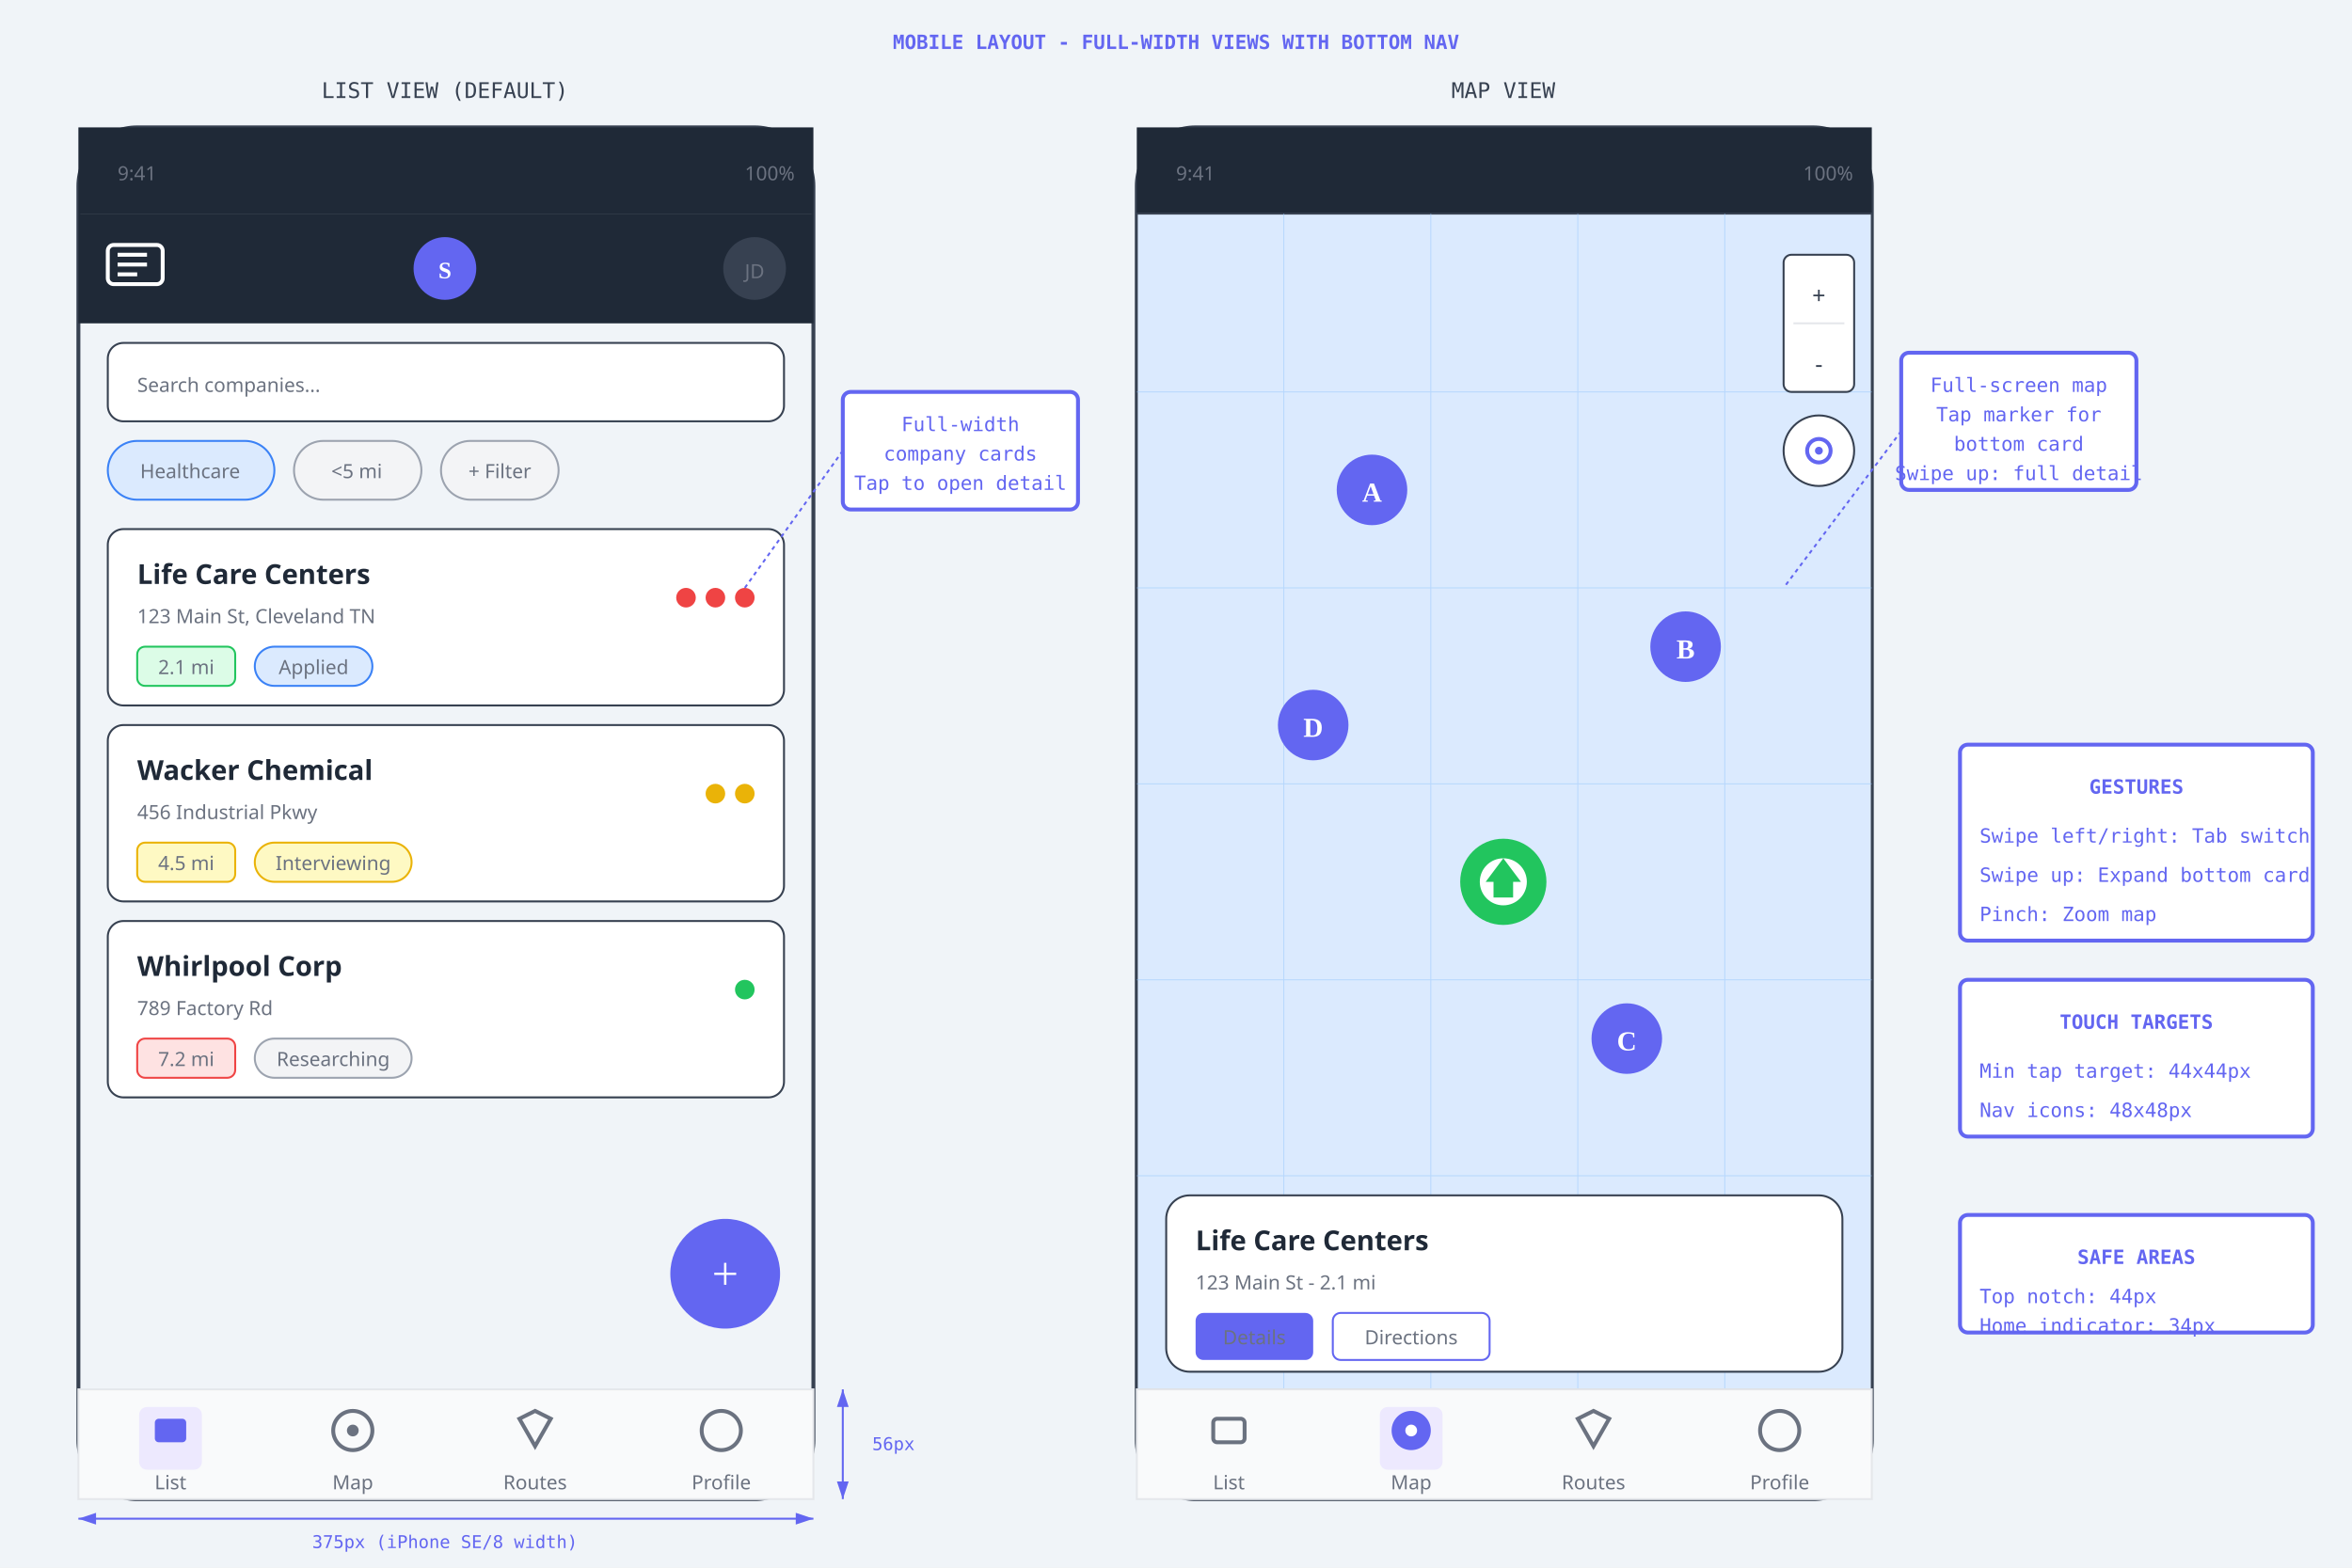
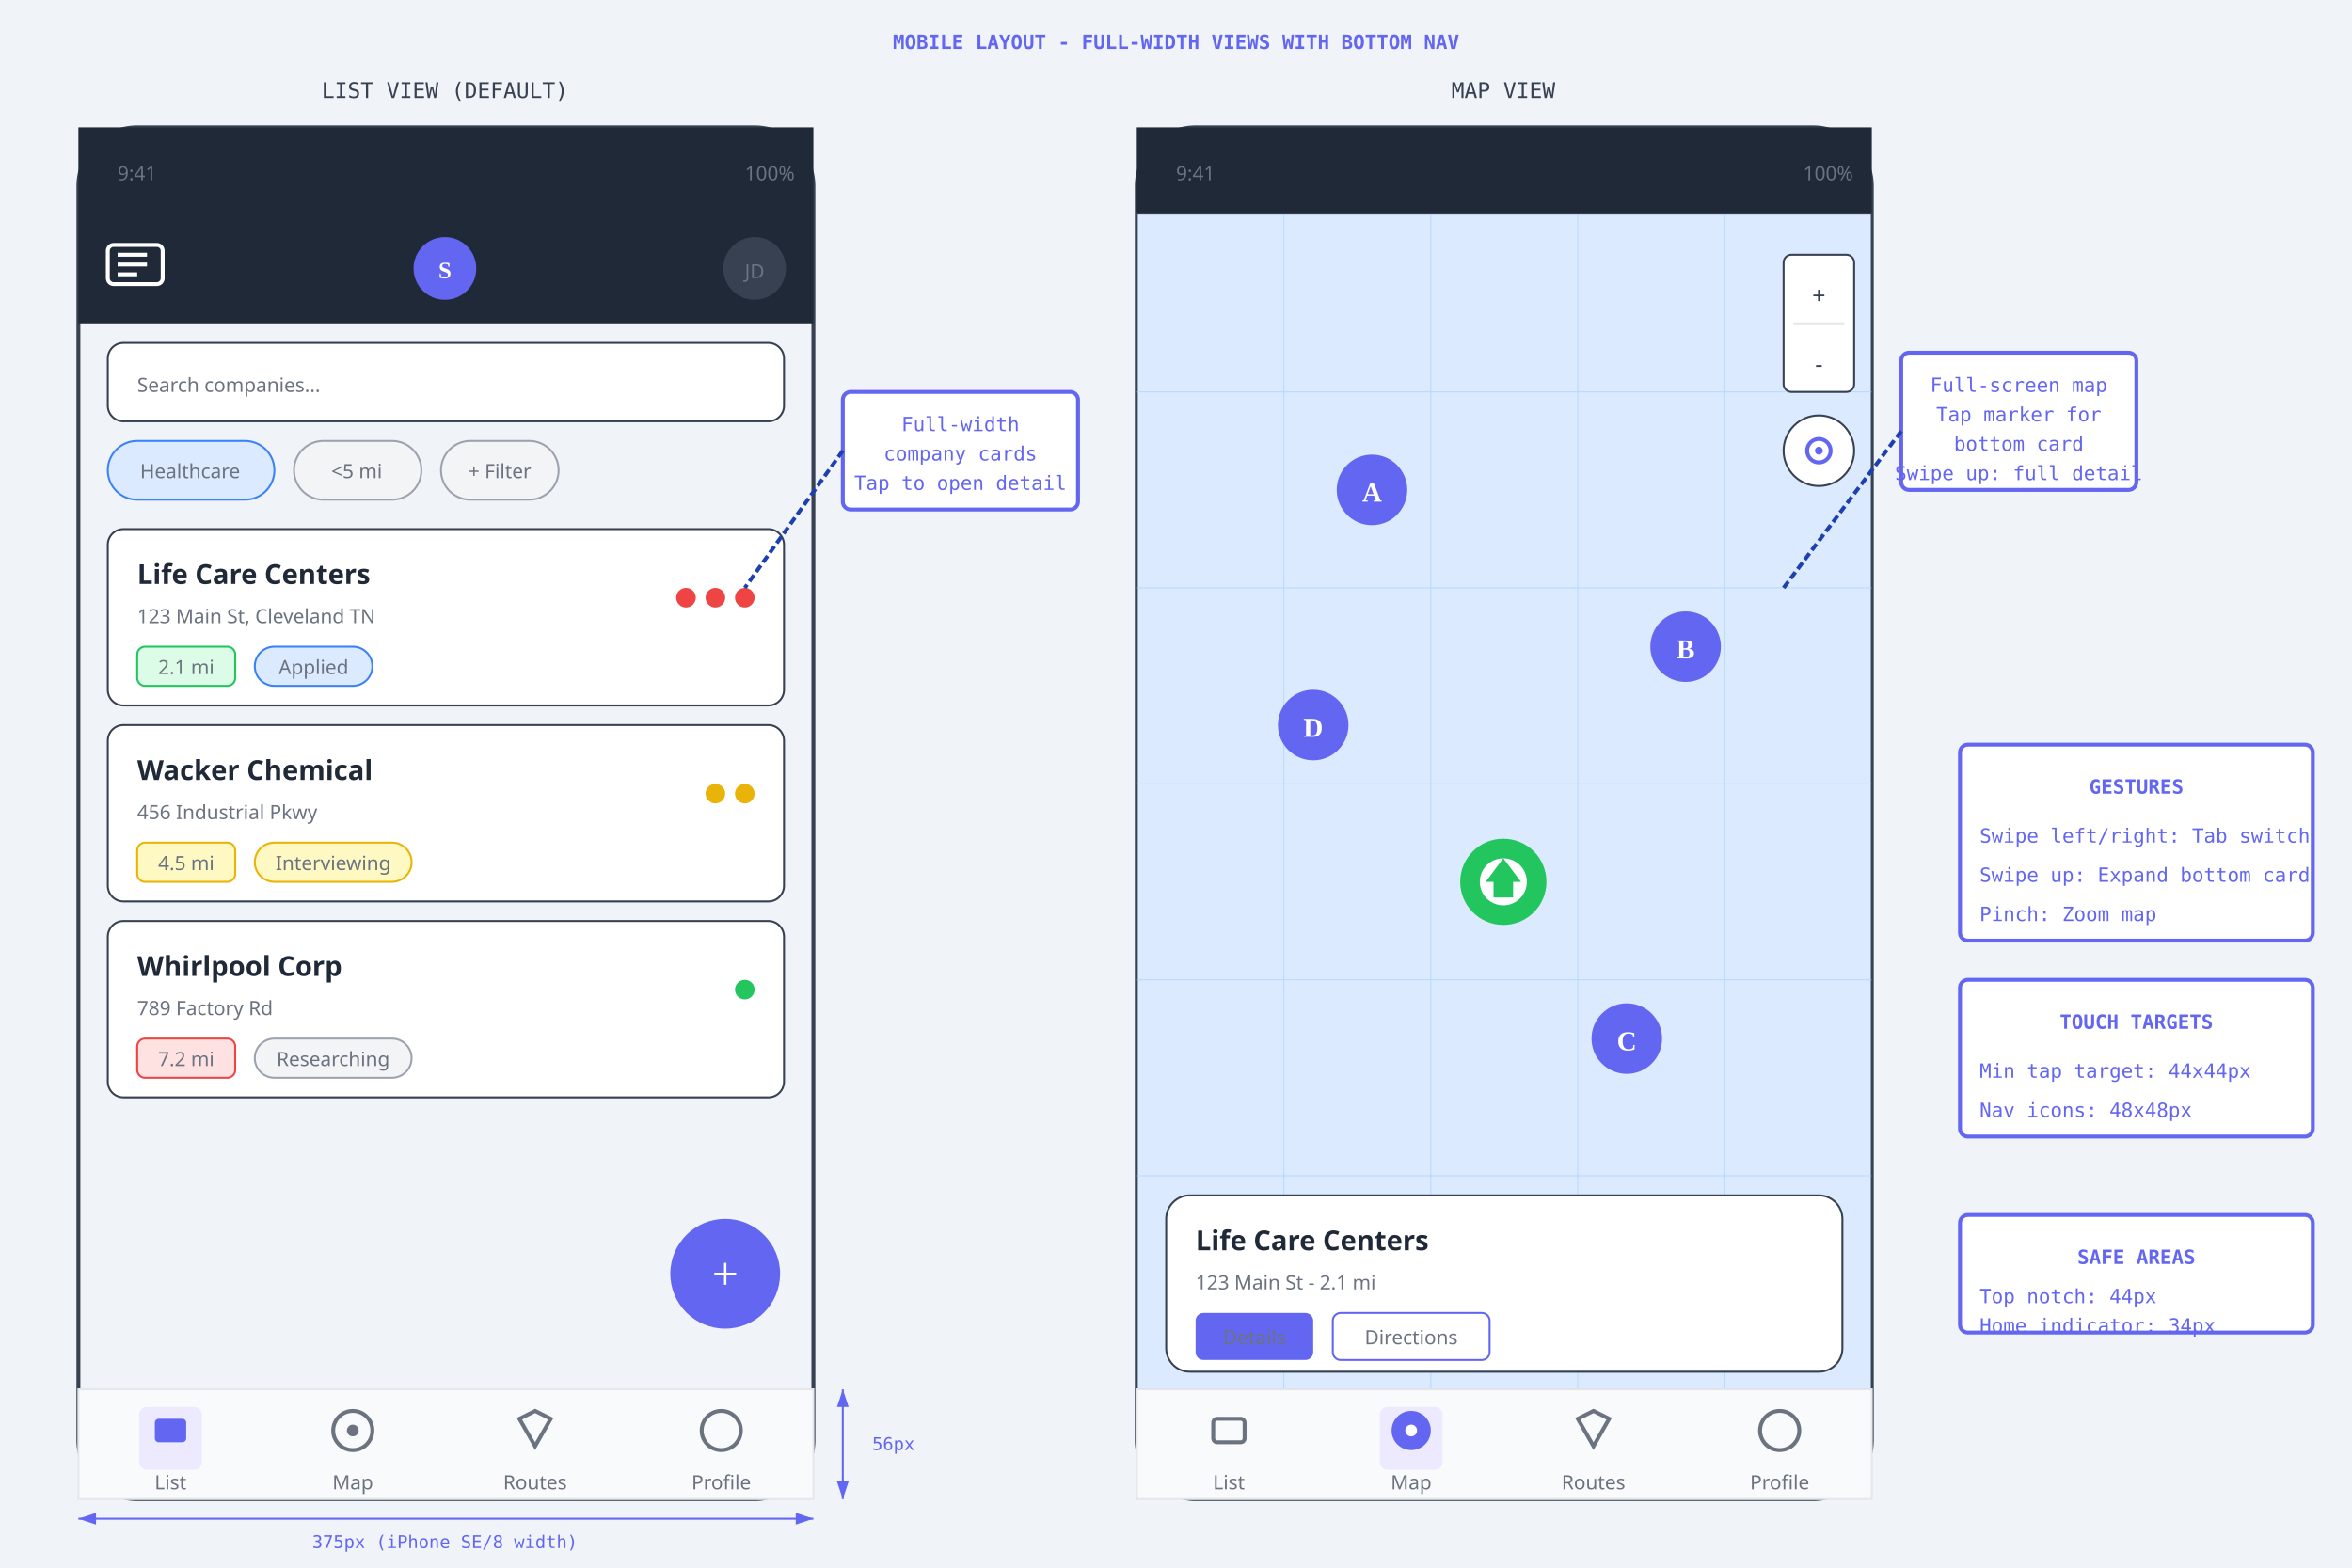
<svg xmlns="http://www.w3.org/2000/svg" viewBox="0 0 1200 800" width="1200" height="800">
  <defs>
    <style>
      .bg { fill: #f0f4f8; }
      .frame { fill: none; stroke: #374151; stroke-width: 1; }
      .fill-light { fill: #e5e7eb; stroke: #374151; stroke-width: 1; }
      .fill-white { fill: #ffffff; stroke: #374151; stroke-width: 1; }
      .fill-dark { fill: #1f2937; stroke: #374151; stroke-width: 1; }
      .annotation { fill: #6366f1; font-family: monospace; font-size: 10px; }
      .annotation-box { fill: #ffffff; stroke: #6366f1; stroke-width: 2; }
      .label { fill: #374151; font-family: monospace; font-size: 11px; }
      .heading { fill: #1f2937; font-family: system-ui, sans-serif; font-size: 14px; font-weight: bold; }
      .text-sm { fill: #6b7280; font-family: system-ui, sans-serif; font-size: 10px; }
      .text-md { fill: #374151; font-family: system-ui, sans-serif; font-size: 12px; }
      .dimension { stroke: #6366f1; stroke-width: 1; fill: none; }
      .dimension-text { fill: #6366f1; font-family: monospace; font-size: 9px; }
-       .leader { stroke: #6366f1; stroke-width: 1; stroke-dasharray: 2,2; }
+       .leader { stroke: #1e40af; stroke-width: 2; stroke-dasharray: 4,2; }
      .primary { fill: #6366f1; }
      .map-bg { fill: #dbeafe; stroke: #374151; stroke-width: 1; }
      .phone-frame { fill: none; stroke: #374151; stroke-width: 2; }
    </style>
    <marker id="arrow" markerWidth="10" markerHeight="10" refX="9" refY="3" orient="auto">
      <path d="M0,0 L0,6 L9,3 z" fill="#6366f1" />
    </marker>
    <marker id="arrow-left" markerWidth="10" markerHeight="10" refX="0" refY="3" orient="auto">
      <path d="M9,0 L9,6 L0,3 z" fill="#6366f1" />
    </marker>
  </defs>
  <rect class="bg" width="1200" height="800" />
  <text x="600" y="25" text-anchor="middle" class="annotation" font-size="14" font-weight="bold">MOBILE LAYOUT - FULL-WIDTH VIEWS WITH BOTTOM NAV</text>
  <g transform="translate(40, 50)">
    <text x="187" y="0" text-anchor="middle" class="label">LIST VIEW (DEFAULT)</text>
    <rect x="0" y="15" width="375" height="700" rx="30" class="phone-frame" />
    <rect x="0" y="15" width="375" height="44" rx="30" ry="0" fill="#1f2937" />
    <text x="20" y="42" fill="white" class="text-sm">9:41</text>
    <text x="340" y="42" fill="white" class="text-sm">100%</text>
    <rect x="0" y="59" width="375" height="56" fill="#1f2937" />
    <rect x="15" y="75" width="28" height="20" rx="3" fill="none" stroke="white" stroke-width="2" />
    <line x1="20" y1="80" x2="35" y2="80" stroke="white" stroke-width="2" />
    <line x1="20" y1="85" x2="35" y2="85" stroke="white" stroke-width="2" />
    <line x1="20" y1="90" x2="30" y2="90" stroke="white" stroke-width="2" />
    <circle cx="187" cy="87" r="16" class="primary" />
    <text x="187" y="92" text-anchor="middle" fill="white" font-size="12" font-weight="bold">S</text>
    <circle cx="345" cy="87" r="16" fill="#374151" />
    <text x="345" y="92" text-anchor="middle" fill="white" class="text-sm">JD</text>
    <rect x="15" y="125" width="345" height="40" rx="8" class="fill-white" />
    <text x="30" y="150" class="text-sm" fill="#9ca3af">Search companies...</text>
    <rect x="15" y="175" width="85" height="30" rx="15" fill="#dbeafe" stroke="#3b82f6" />
    <text x="57" y="194" text-anchor="middle" class="text-sm" fill="#3b82f6">Healthcare</text>
    <rect x="110" y="175" width="65" height="30" rx="15" fill="#f3f4f6" stroke="#9ca3af" />
    <text x="142" y="194" text-anchor="middle" class="text-sm" fill="#6b7280">&lt;5 mi</text>
    <rect x="185" y="175" width="60" height="30" rx="15" fill="#f3f4f6" stroke="#9ca3af" />
    <text x="215" y="194" text-anchor="middle" class="text-sm" fill="#6b7280">+ Filter</text>
    <rect x="15" y="220" width="345" height="90" rx="8" class="fill-white" />
    <text x="30" y="248" class="heading">Life Care Centers</text>
    <text x="30" y="268" class="text-sm">123 Main St, Cleveland TN</text>
    <rect x="30" y="280" width="50" height="20" rx="4" fill="#dcfce7" stroke="#22c55e" />
    <text x="55" y="294" text-anchor="middle" class="text-sm">2.1 mi</text>
    <rect x="90" y="280" width="60" height="20" rx="10" fill="#dbeafe" stroke="#3b82f6" />
    <text x="120" y="294" text-anchor="middle" class="text-sm">Applied</text>
    <circle cx="310" cy="255" r="5" fill="#ef4444" />
    <circle cx="325" cy="255" r="5" fill="#ef4444" />
    <circle cx="340" cy="255" r="5" fill="#ef4444" />
    <rect x="15" y="320" width="345" height="90" rx="8" class="fill-white" />
    <text x="30" y="348" class="heading">Wacker Chemical</text>
    <text x="30" y="368" class="text-sm">456 Industrial Pkwy</text>
    <rect x="30" y="380" width="50" height="20" rx="4" fill="#fef9c3" stroke="#eab308" />
    <text x="55" y="394" text-anchor="middle" class="text-sm">4.5 mi</text>
    <rect x="90" y="380" width="80" height="20" rx="10" fill="#fef9c3" stroke="#eab308" />
    <text x="130" y="394" text-anchor="middle" class="text-sm">Interviewing</text>
    <circle cx="325" cy="355" r="5" fill="#eab308" />
    <circle cx="340" cy="355" r="5" fill="#eab308" />
    <rect x="15" y="420" width="345" height="90" rx="8" class="fill-white" />
    <text x="30" y="448" class="heading">Whirlpool Corp</text>
    <text x="30" y="468" class="text-sm">789 Factory Rd</text>
    <rect x="30" y="480" width="50" height="20" rx="4" fill="#fee2e2" stroke="#ef4444" />
    <text x="55" y="494" text-anchor="middle" class="text-sm">7.2 mi</text>
    <rect x="90" y="480" width="80" height="20" rx="10" fill="#f3f4f6" stroke="#9ca3af" />
    <text x="130" y="494" text-anchor="middle" class="text-sm">Researching</text>
    <circle cx="340" cy="455" r="5" fill="#22c55e" />
    <circle cx="330" cy="600" r="28" fill="#6366f1" />
    <text x="330" y="608" text-anchor="middle" fill="white" font-size="24">+</text>
    <rect x="0" y="659" width="375" height="56" rx="0" ry="30" fill="#f9fafb" stroke="#e5e7eb" />
    <g transform="translate(47, 668)">
      <rect x="-16" y="0" width="32" height="32" rx="4" fill="#ede9fe" />
      <rect x="-8" y="6" width="16" height="12" rx="2" fill="#6366f1" />
      <text x="0" y="42" text-anchor="middle" class="text-sm" fill="#6366f1">List</text>
    </g>
    <g transform="translate(140, 668)">
      <circle cx="0" cy="12" r="10" fill="none" stroke="#6b7280" stroke-width="2" />
      <circle cx="0" cy="12" r="3" fill="#6b7280" />
      <text x="0" y="42" text-anchor="middle" class="text-sm" fill="#6b7280">Map</text>
    </g>
    <g transform="translate(233, 668)">
      <path d="M-8,6 L0,20 L8,6 L0,2 Z" fill="none" stroke="#6b7280" stroke-width="2" />
      <text x="0" y="42" text-anchor="middle" class="text-sm" fill="#6b7280">Routes</text>
    </g>
    <g transform="translate(328, 668)">
      <circle cx="0" cy="12" r="10" fill="none" stroke="#6b7280" stroke-width="2" />
      <text x="0" y="42" text-anchor="middle" class="text-sm" fill="#6b7280">Profile</text>
    </g>
  </g>
  <rect x="430" y="200" width="120" height="60" rx="4" class="annotation-box" />
  <text x="490" y="220" text-anchor="middle" class="annotation">Full-width</text>
  <text x="490" y="235" text-anchor="middle" class="annotation">company cards</text>
  <text x="490" y="250" text-anchor="middle" class="annotation">Tap to open detail</text>
  <path d="M 430,230 L 380,300" class="leader" />
  <g transform="translate(580, 50)">
    <text x="187" y="0" text-anchor="middle" class="label">MAP VIEW</text>
    <rect x="0" y="15" width="375" height="700" rx="30" class="phone-frame" />
    <rect x="0" y="15" width="375" height="44" rx="30" ry="0" fill="#1f2937" />
    <text x="20" y="42" fill="white" class="text-sm">9:41</text>
    <text x="340" y="42" fill="white" class="text-sm">100%</text>
    <rect x="0" y="59" width="375" height="600" class="map-bg" />
    <g stroke="#93c5fd" stroke-width="0.5" opacity="0.5">
      <line x1="0" y1="150" x2="375" y2="150" />
      <line x1="0" y1="250" x2="375" y2="250" />
      <line x1="0" y1="350" x2="375" y2="350" />
      <line x1="0" y1="450" x2="375" y2="450" />
      <line x1="0" y1="550" x2="375" y2="550" />
      <line x1="75" y1="59" x2="75" y2="659" />
      <line x1="150" y1="59" x2="150" y2="659" />
      <line x1="225" y1="59" x2="225" y2="659" />
      <line x1="300" y1="59" x2="300" y2="659" />
    </g>
    <circle cx="187" cy="400" r="22" fill="#22c55e" />
    <circle cx="187" cy="400" r="12" fill="white" />
    <polygon points="187,388 178,400 196,400" fill="#22c55e" />
    <rect x="182" y="398" width="10" height="10" fill="#22c55e" />
    <circle cx="120" cy="200" r="18" fill="#6366f1" />
    <text x="120" y="206" text-anchor="middle" fill="white" font-size="14" font-weight="bold">A</text>
    <circle cx="280" cy="280" r="18" fill="#6366f1" />
    <text x="280" y="286" text-anchor="middle" fill="white" font-size="14" font-weight="bold">B</text>
    <circle cx="250" cy="480" r="18" fill="#6366f1" />
    <text x="250" y="486" text-anchor="middle" fill="white" font-size="14" font-weight="bold">C</text>
    <circle cx="90" cy="320" r="18" fill="#6366f1" />
    <text x="90" y="326" text-anchor="middle" fill="white" font-size="14" font-weight="bold">D</text>
    <rect x="330" y="80" width="36" height="70" rx="4" class="fill-white" />
    <text x="348" y="105" text-anchor="middle" class="text-md">+</text>
    <line x1="335" y1="115" x2="361" y2="115" stroke="#e5e7eb" />
    <text x="348" y="140" text-anchor="middle" class="text-md">-</text>
    <circle cx="348" cy="180" r="18" class="fill-white" />
    <circle cx="348" cy="180" r="6" stroke="#6366f1" stroke-width="2" fill="none" />
    <circle cx="348" cy="180" r="2" fill="#6366f1" />
    <rect x="15" y="560" width="345" height="90" rx="12" class="fill-white" />
    <text x="30" y="588" class="heading">Life Care Centers</text>
    <text x="30" y="608" class="text-sm">123 Main St - 2.1 mi</text>
    <rect x="30" y="620" width="60" height="24" rx="4" fill="#6366f1" />
    <text x="60" y="636" text-anchor="middle" fill="white" class="text-sm">Details</text>
    <rect x="100" y="620" width="80" height="24" rx="4" fill="white" stroke="#6366f1" />
    <text x="140" y="636" text-anchor="middle" fill="#6366f1" class="text-sm">Directions</text>
    <rect x="0" y="659" width="375" height="56" rx="0" ry="30" fill="#f9fafb" stroke="#e5e7eb" />
    <g transform="translate(47, 668)">
      <rect x="-8" y="6" width="16" height="12" rx="2" fill="none" stroke="#6b7280" stroke-width="2" />
      <text x="0" y="42" text-anchor="middle" class="text-sm" fill="#6b7280">List</text>
    </g>
    <g transform="translate(140, 668)">
      <rect x="-16" y="0" width="32" height="32" rx="4" fill="#ede9fe" />
      <circle cx="0" cy="12" r="10" fill="#6366f1" />
      <circle cx="0" cy="12" r="3" fill="white" />
      <text x="0" y="42" text-anchor="middle" class="text-sm" fill="#6366f1">Map</text>
    </g>
    <g transform="translate(233, 668)">
      <path d="M-8,6 L0,20 L8,6 L0,2 Z" fill="none" stroke="#6b7280" stroke-width="2" />
      <text x="0" y="42" text-anchor="middle" class="text-sm" fill="#6b7280">Routes</text>
    </g>
    <g transform="translate(328, 668)">
      <circle cx="0" cy="12" r="10" fill="none" stroke="#6b7280" stroke-width="2" />
      <text x="0" y="42" text-anchor="middle" class="text-sm" fill="#6b7280">Profile</text>
    </g>
  </g>
  <rect x="970" y="180" width="120" height="70" rx="4" class="annotation-box" />
  <text x="1030" y="200" text-anchor="middle" class="annotation">Full-screen map</text>
  <text x="1030" y="215" text-anchor="middle" class="annotation">Tap marker for</text>
  <text x="1030" y="230" text-anchor="middle" class="annotation">bottom card</text>
  <text x="1030" y="245" text-anchor="middle" class="annotation">Swipe up: full detail</text>
  <path d="M 970,220 L 910,300" class="leader" />
  <g transform="translate(1000, 380)">
    <rect x="0" y="0" width="180" height="100" rx="4" class="annotation-box" />
    <text x="90" y="25" text-anchor="middle" class="annotation" font-weight="bold">GESTURES</text>
    <text x="10" y="50" class="annotation">Swipe left/right: Tab switch</text>
    <text x="10" y="70" class="annotation">Swipe up: Expand bottom card</text>
    <text x="10" y="90" class="annotation">Pinch: Zoom map</text>
  </g>
  <g transform="translate(1000, 500)">
    <rect x="0" y="0" width="180" height="80" rx="4" class="annotation-box" />
    <text x="90" y="25" text-anchor="middle" class="annotation" font-weight="bold">TOUCH TARGETS</text>
    <text x="10" y="50" class="annotation">Min tap target: 44x44px</text>
    <text x="10" y="70" class="annotation">Nav icons: 48x48px</text>
  </g>
  <line x1="40" y1="775" x2="415" y2="775" class="dimension" marker-start="url(#arrow-left)" marker-end="url(#arrow)" />
  <text x="227" y="790" text-anchor="middle" class="dimension-text">375px (iPhone SE/8 width)</text>
  <line x1="430" y1="709" x2="430" y2="765" class="dimension" marker-start="url(#arrow-left)" marker-end="url(#arrow)" />
  <text x="445" y="740" class="dimension-text">56px</text>
  <rect x="1000" y="620" width="180" height="60" rx="4" class="annotation-box" />
  <text x="1090" y="645" text-anchor="middle" class="annotation" font-weight="bold">SAFE AREAS</text>
  <text x="1010" y="665" class="annotation">Top notch: 44px</text>
  <text x="1010" y="680" class="annotation">Home indicator: 34px</text>
</svg>
